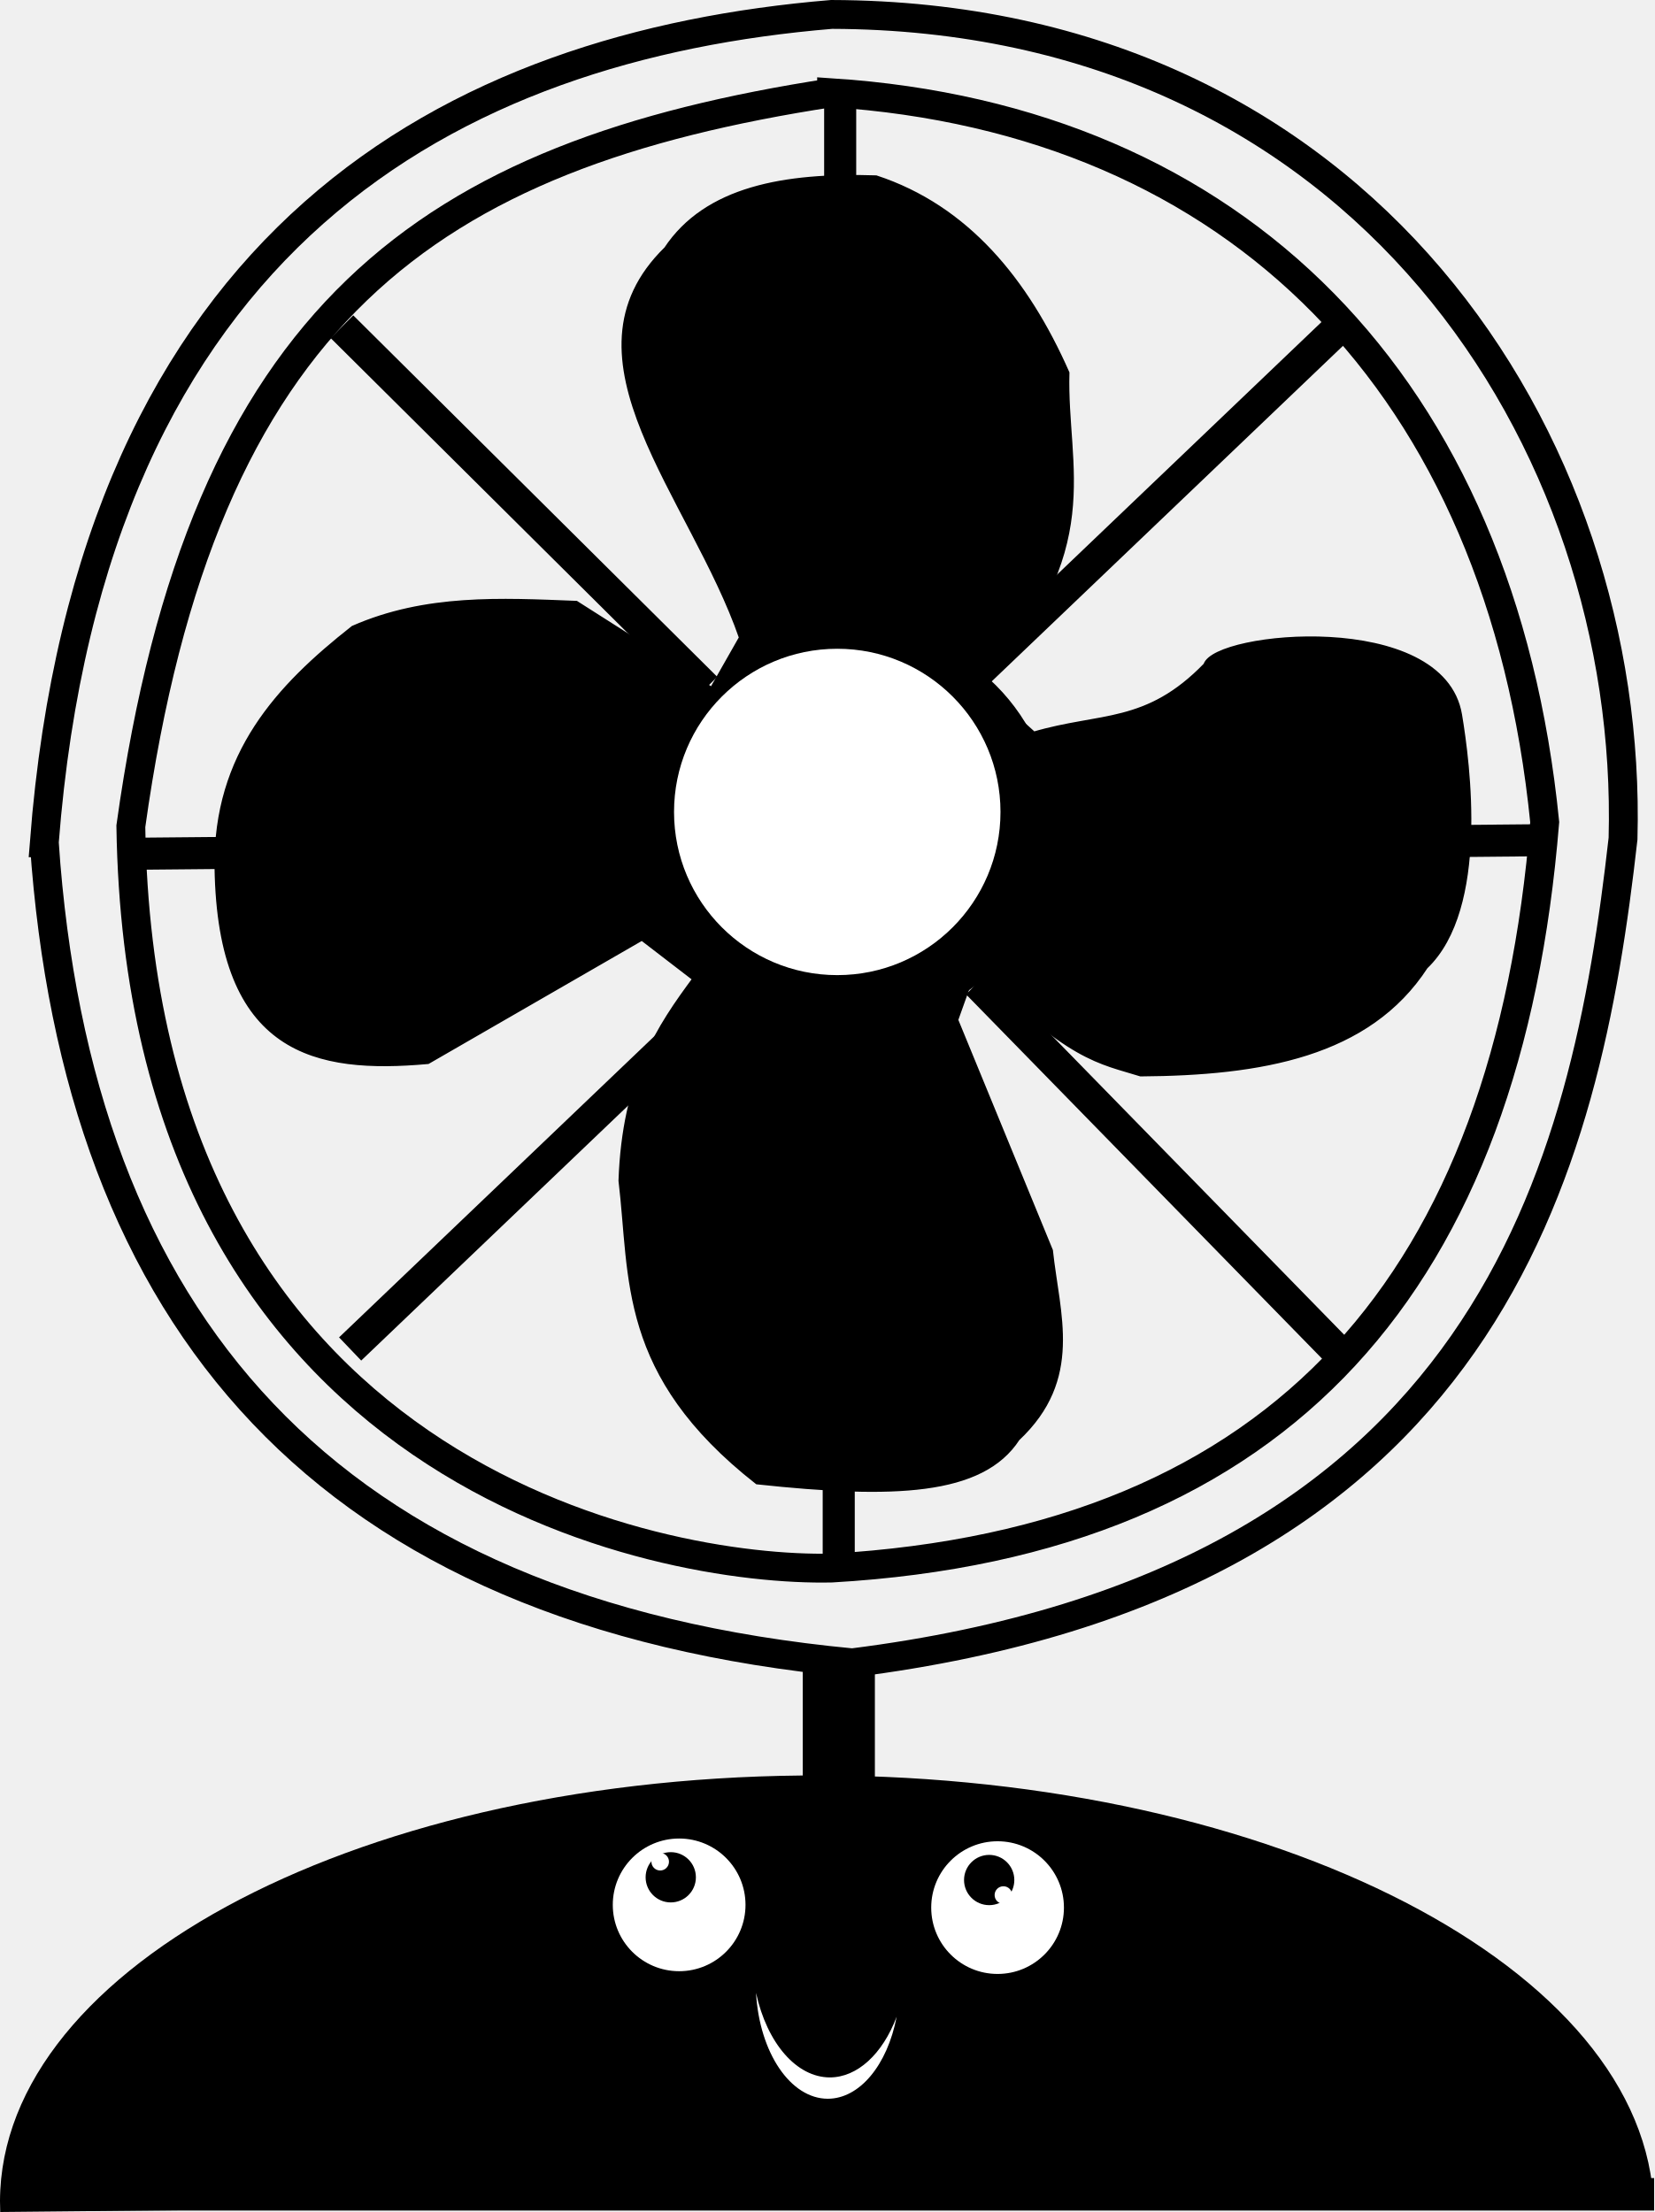
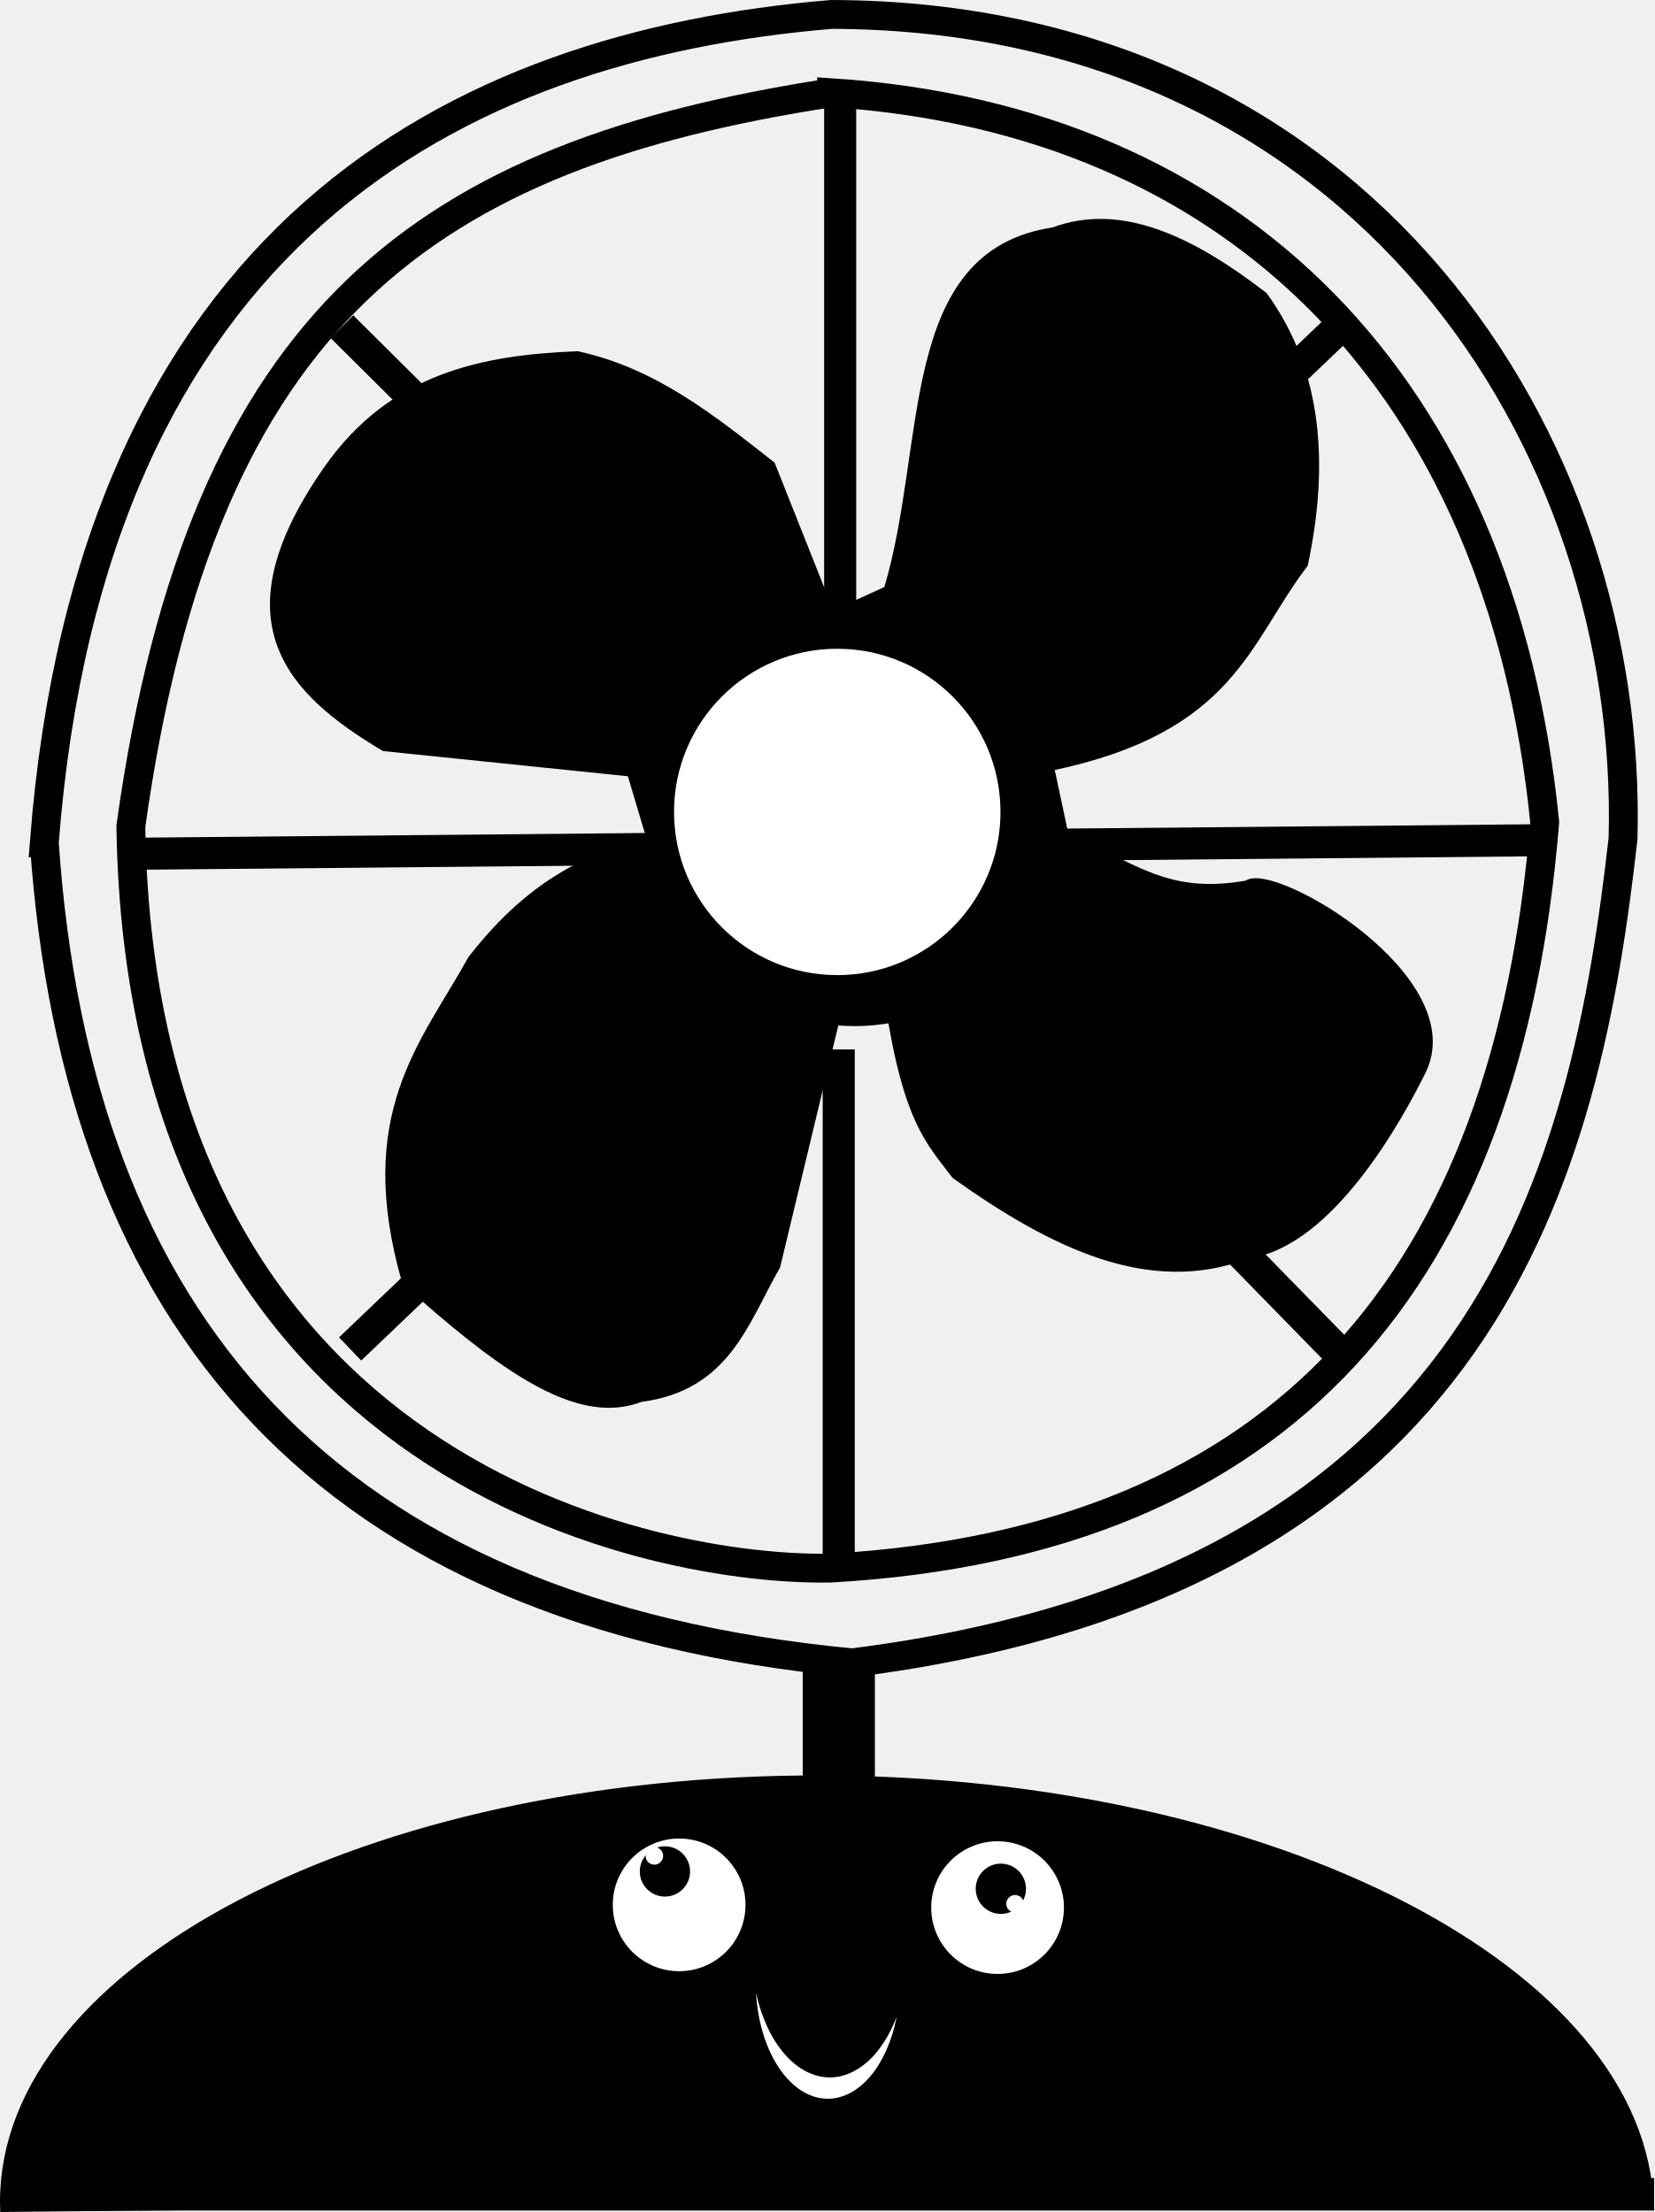
<svg xmlns="http://www.w3.org/2000/svg" width="80.894mm" height="108.204mm" viewBox="0 0 286.631 383.401" id="svg2" version="1.1">
  <defs id="defs4">
    </defs>
  <g id="layer1" transform="translate(-194.5962,-281.687)">
+     <path style="fill:#000000;fill-rule:evenodd;stroke:#000000;stroke-width:1px;stroke-linecap:butt;stroke-linejoin:miter;stroke-opacity:1" d="m 302.606,525.004 c 1.028,-0.166 2.035,-0.438 3.023,-0.821 14.982,-1.934 18.139,-13.335 23.669,-22.995 l 10.113,-42.043 8.751,-6.013 c 3.131,23.024 7.571,26.604 11.862,32.367 16.922,12.05 33.854,20.371 50.824,13.816 14.514,-1.986 26.524,-24.258 30.297,-31.863 8.065,-16.257 -26.105,-36.109 -30.498,-32.651 -14.571,2.585 -19.791,-3.756 -31.264,-7.797 L 376.773,414.762 c 31.537,-6.566 33.816,-21.99 43.954,-35.212 3.65,-17.166 2.641,-33.378 -7.007,-46.706 -12.587,-9.729 -24.925,-15.623 -36.598,-11.246 -26.594,3.964 -21.326,37.169 -28.867,62.2 l -9.53,4.349 -10.32,-25.964 c -10.24,-8.036 -20.379,-16.237 -33.772,-19.12 -16.449,0.674 -32.093,3.744 -43.372,19.772 -18.425,26.349 -6.802,38.628 9.862,48.546 l 42.656,4.388 3.342,11.229 c -9.985,3.179 -20.009,6.813 -30.922,20.836 -8.25,14.883 -19.797,26.939 -11.436,56.069 15.995,14.391 27.905,22.708 37.842,21.1 z" id="aspas" />
    <g id="ventilador">
      <path id="path3387" d="m 202.268,427.759 c 8.146,-105.196 70.95,-138.128 136.429,-143.571 91.977,0.255 138.998,74.019 137.143,142.857 -6.42,56.978 -22.996,128.937 -133.571,142.857 -91.363,-8.644 -134.318,-59.242 -140,-142.143 z" style="fill:none;fill-rule:evenodd;stroke:#000000;stroke-width:5;stroke-linecap:butt;stroke-linejoin:miter;stroke-miterlimit:4;stroke-dasharray:none;stroke-opacity:1" />
      <path id="path3389" d="m 338.697,297.759 c -69.801,10.712 -109.014,38.069 -121.429,127.143 1.686,112.82 91.811,129.229 121.429,128.571 78.754,-4.543 117.176,-50.48 123.571,-129.286 -7.574,-75.76 -53.399,-121.84 -123.571,-126.429 z" style="fill:none;fill-rule:evenodd;stroke:#000000;stroke-width:5;stroke-linecap:butt;stroke-linejoin:miter;stroke-miterlimit:4;stroke-dasharray:none;stroke-opacity:1" />
-       <path id="path3391" d="m 323.161,392.223 c -8.55,-24.705 -32.268,-48.532 -13.036,-67.321 6.897,-10.385 20.35,-12.835 36.25,-12.321 15.626,5.152 25.939,17.699 33.036,33.75 -0.472,16.655 6.715,30.492 -15,54.286 l 9.286,8.393 c 11.666,-3.446 19.61,-1.363 29.906,-11.993 1.536,-5.376 40.859,-9.3 43.844,8.6 1.397,8.374 4.707,33.461 -5.893,43.571 -9.914,15.253 -28.512,18.427 -49.286,18.571 -6.854,-2.157 -12.548,-2.458 -28.571,-19.286 l -3.571,10 16.429,40 c 1.177,11.068 5.296,22.157 -5.714,32.5 -6.149,9.485 -21.394,10.033 -45,7.5 -23.839,-18.713 -21.541,-35.247 -23.571,-52.143 0.631,-17.757 6.627,-26.575 12.857,-35 l -9.286,-7.143 -37.143,21.429 c -19.316,1.721 -35.929,-1.423 -36.429,-33.571 -0.246,-19.597 10.635,-31.247 23.571,-41.429 12.543,-5.508 25.565,-4.801 38.571,-4.286 l 23.571,15 z" style="fill:#000000;fill-rule:evenodd;stroke:#000000;stroke-width:1px;stroke-linecap:butt;stroke-linejoin:miter;stroke-opacity:1" />
      <rect y="298.928" x="337.406" height="88.893" width="5.556" id="rect3397" style="opacity:1;fill:#000000;fill-opacity:1;stroke:none;stroke-opacity:1" />
      <rect y="463.583" x="337.154" height="88.893" width="5.556" id="rect3397-7" style="opacity:1;fill:#000000;fill-opacity:1;stroke:none;stroke-opacity:1" />
      <rect transform="matrix(0.00925296,0.9999572,-0.9999572,0.00925296,0,0)" y="-304.634" x="428.886" height="88.893" width="5.556" id="rect3397-5" style="opacity:1;fill:#000000;fill-opacity:1;stroke:none;stroke-opacity:1" />
      <rect transform="matrix(0.00925296,0.9999572,-0.9999572,0.00925296,0,0)" y="-458.69" x="428.796" height="88.893" width="5.556" id="rect3397-5-3" style="opacity:1;fill:#000000;fill-opacity:1;stroke:none;stroke-opacity:1" />
      <rect transform="matrix(-0.7047449,0.7094608,-0.7094608,-0.7047449,0,0)" y="-507.416" x="58.344" height="88.893" width="5.556" id="rect3397-5-5" style="opacity:1;fill:#000000;fill-opacity:1;stroke:none;stroke-opacity:1" />
      <rect transform="matrix(-0.694067,0.7199104,-0.6988507,-0.7152675,0,0)" y="-666.247" x="52.77" height="90.243" width="5.641" id="rect3397-5-5-6" style="opacity:1;fill:#000000;fill-opacity:1;stroke:none;stroke-opacity:1" />
      <rect transform="matrix(0.6908125,0.723034,-0.723034,0.6908125,0,0)" y="82.654" x="546.288" height="88.893" width="5.556" id="rect3397-5-5-6-2" style="opacity:1;fill:#000000;fill-opacity:1;stroke:none;stroke-opacity:1" />
      <rect transform="matrix(0.6908125,0.723034,-0.723034,0.6908125,0,0)" y="-73.953" x="536.646" height="88.893" width="5.556" id="rect3397-5-5-6-2-9" style="opacity:1;fill:#000000;fill-opacity:1;stroke:none;stroke-opacity:1" />
      <circle r="34.598" cy="424.944" cx="342.71" id="path4288" style="opacity:1;fill:#000000;fill-opacity:1;stroke:none;stroke-width:5;stroke-miterlimit:4;stroke-dasharray:none;stroke-opacity:1" />
      <circle r="28.284" cy="422.419" cx="339.679" id="path4288-2" style="opacity:1;fill:#ffffff;fill-opacity:1;stroke:none;stroke-width:5;stroke-miterlimit:4;stroke-dasharray:none;stroke-opacity:1" />
      <path transform="matrix(-0.9999832,0.00580426,-0.04443115,-0.9990125,0,0)" d="m -165.015,-666.704 a 143.252,74.907 0 0 1 -142.106,74.905 143.252,74.907 0 0 1 -144.38,-73.706" id="path4385" style="opacity:1;fill:#000000;fill-opacity:1;stroke:none;stroke-width:5;stroke-miterlimit:4;stroke-dasharray:none;stroke-opacity:1" />
      <rect y="567.402" x="333.697" height="75" width="12.5" id="rect4427" style="opacity:1;fill:#000000;fill-opacity:1;stroke:none;stroke-width:5;stroke-miterlimit:4;stroke-dasharray:none;stroke-opacity:1" />
      <circle r="11.499" cy="611.853" cx="312.28" id="path4288-2-3" style="opacity:1;fill:#ffffff;fill-opacity:1;stroke:none;stroke-width:5;stroke-miterlimit:4;stroke-dasharray:none;stroke-opacity:1" />
-       <circle r="4.356" cy="607.073" cx="310.826" id="path4288-2-3-6" style="opacity:1;fill:#000000;fill-opacity:1;stroke:none;stroke-width:5;stroke-miterlimit:4;stroke-dasharray:none;stroke-opacity:1" />
-       <circle r="1.523" cy="604.373" cx="308.996" id="path4288-2-3-0" style="opacity:1;fill:#ffffff;fill-opacity:1;stroke:none;stroke-width:5;stroke-miterlimit:4;stroke-dasharray:none;stroke-opacity:1" />
      <circle r="11.499" cy="612.328" cx="367.458" id="path4288-2-3-62" style="opacity:1;fill:#ffffff;fill-opacity:1;stroke:none;stroke-width:5;stroke-miterlimit:4;stroke-dasharray:none;stroke-opacity:1" />
-       <circle r="4.356" cy="607.547" cx="366.004" id="path4288-2-3-6-6" style="opacity:1;fill:#000000;fill-opacity:1;stroke:none;stroke-width:5;stroke-miterlimit:4;stroke-dasharray:none;stroke-opacity:1" />
-       <circle r="1.523" cy="610.151" cx="368.467" id="path4288-2-3-0-1" style="opacity:1;fill:#ffffff;fill-opacity:1;stroke:none;stroke-width:5;stroke-miterlimit:4;stroke-dasharray:none;stroke-opacity:1" />
      <path id="path4523" d="m 325.602,627.112 a 12.501,20.226 0 0 0 12.436,18.346 12.501,20.226 0 0 0 11.936,-14.227 13.587,21.984 0 0 1 -11.576,10.531 13.587,21.984 0 0 1 -12.795,-14.65 z" style="opacity:1;fill:#ffffff;fill-opacity:1;stroke:none;stroke-width:5;stroke-miterlimit:4;stroke-dasharray:none;stroke-opacity:1" />
      <rect y="659.209" x="195.549" height="5.625" width="285.678" id="rect5084" style="opacity:1;fill:#000000;fill-opacity:1;stroke:none;stroke-width:5;stroke-miterlimit:4;stroke-dasharray:none;stroke-opacity:1" />
    </g>
+     <g id="ojoIzquierdo">
+       <circle r="4.356" cy="606.063" cx="309.816" id="path4288-2-3-6" style="opacity:1;fill:#000000;fill-opacity:1;stroke:none;stroke-width:5;stroke-miterlimit:4;stroke-dasharray:none;stroke-opacity:1" />
+       <circle r="1.523" cy="603.363" cx="307.986" id="path4288-2-3-0" style="opacity:1;fill:#ffffff;fill-opacity:1;stroke:none;stroke-width:5;stroke-miterlimit:4;stroke-dasharray:none;stroke-opacity:1" />
+     </g>
+     <g id="ojoDerecho">
+       <circle r="4.356" cy="609.063" cx="368.025" id="path4288-2-3-6-6" style="opacity:1;fill:#000000;fill-opacity:1;stroke:none;stroke-width:5;stroke-miterlimit:4;stroke-dasharray:none;stroke-opacity:1" />
+       <circle r="1.523" cy="611.666" cx="370.487" id="path4288-2-3-0-1" style="opacity:1;fill:#ffffff;fill-opacity:1;stroke:none;stroke-width:5;stroke-miterlimit:4;stroke-dasharray:none;stroke-opacity:1" />
+     </g>
  </g>
</svg>
